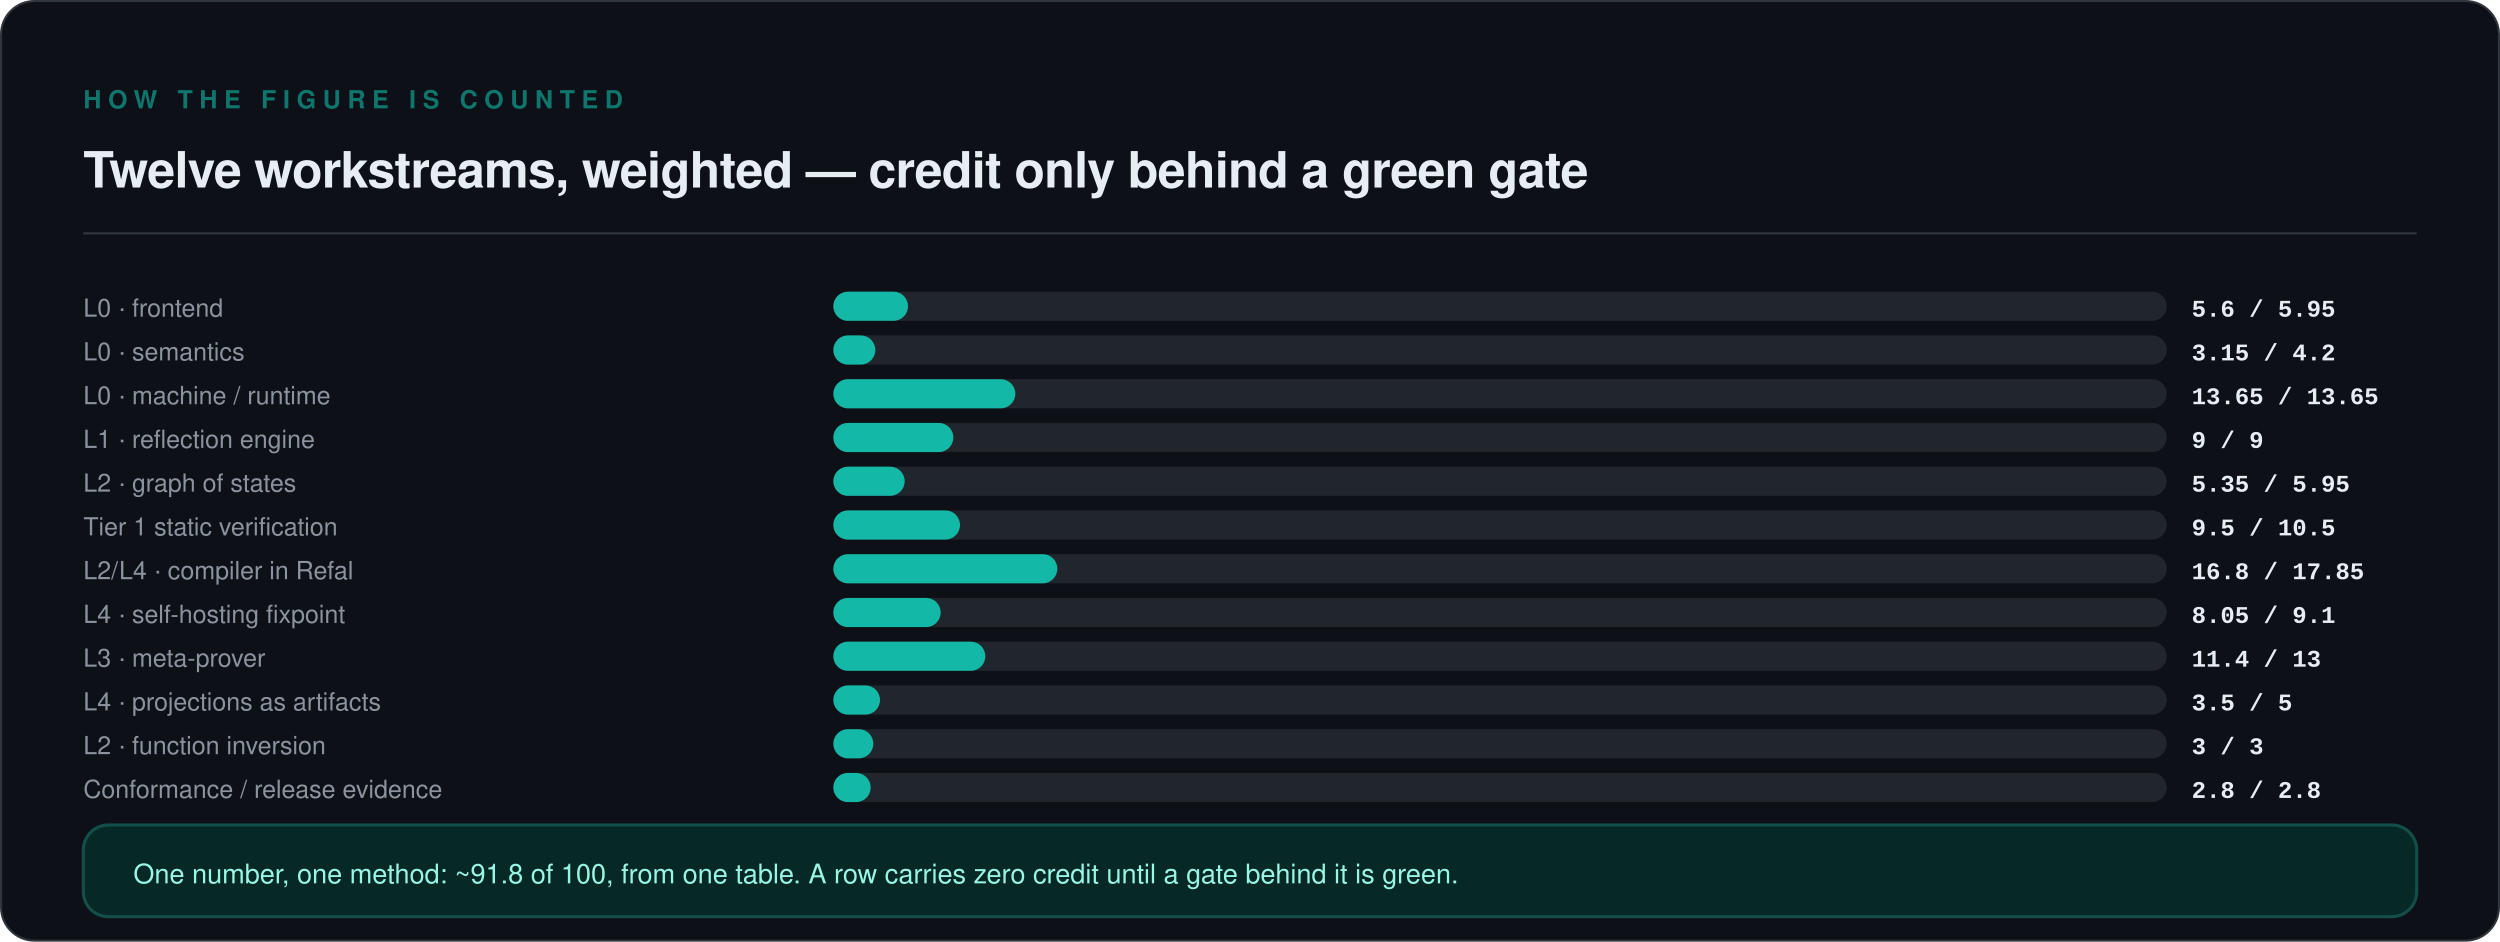
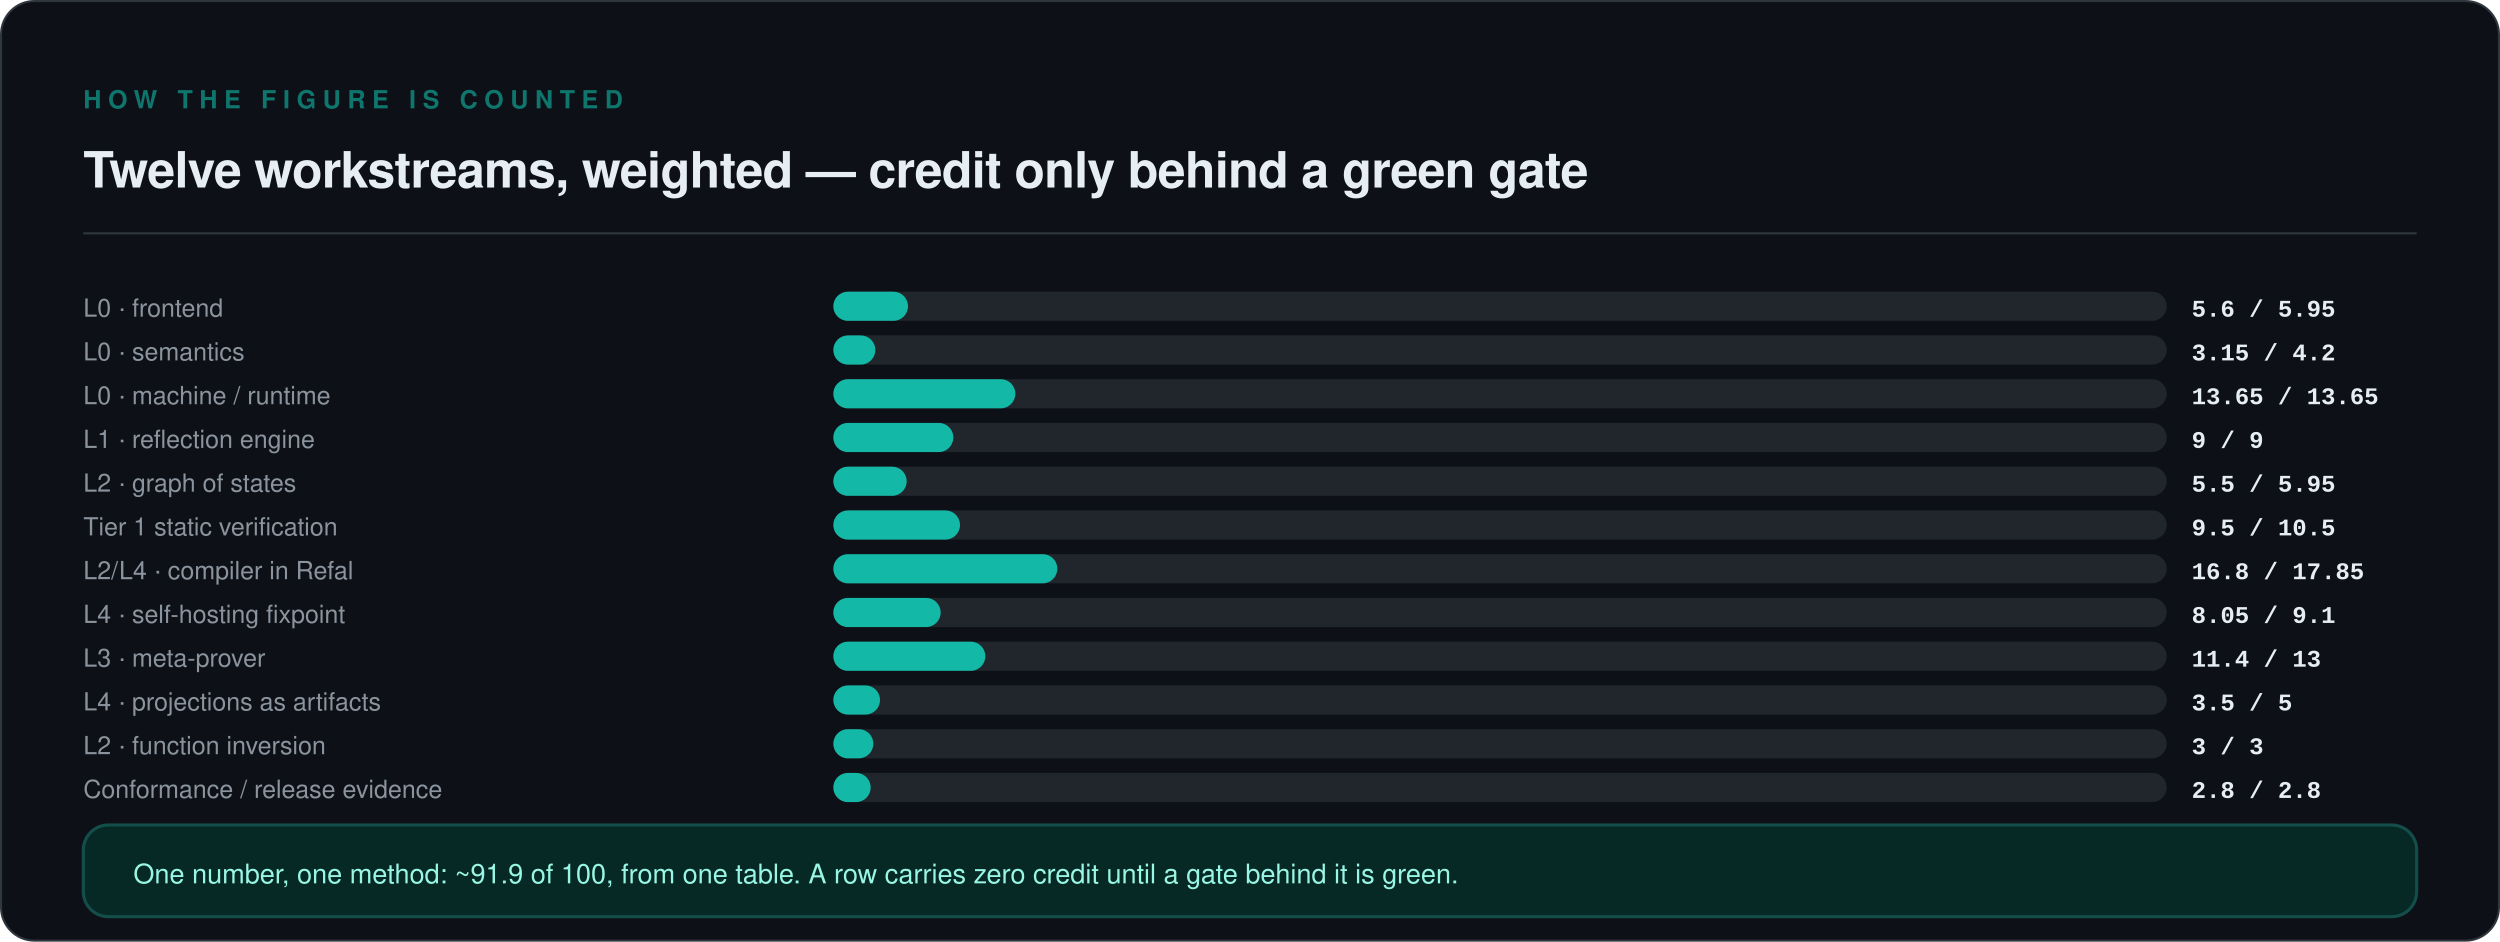
<svg xmlns="http://www.w3.org/2000/svg" viewBox="0 0 1200 452" width="1200" height="452" role="img" aria-labelledby="t d">
  <rect x="0.5" y="0.5" width="1199" height="451" rx="16" fill="#0D1117" stroke="#30363D" stroke-width="1" />
  <text x="40" y="52" font-family="ui-sans-serif, -apple-system, 'Segoe UI', Helvetica, Arial, sans-serif" font-size="12" font-weight="600" letter-spacing="3.2" fill="#0F766E">HOW THE FIGURE IS COUNTED</text>
  <text x="40" y="90" font-family="ui-sans-serif, -apple-system, 'Segoe UI', Helvetica, Arial, sans-serif" font-size="24" font-weight="600" letter-spacing="-0.3" fill="#E6EDF3">Twelve workstreams, weighted — credit only behind a green gate</text>
  <line x1="40" y1="112" x2="1160" y2="112" stroke="#30363D" stroke-width="1" />
  <text x="40" y="152" font-family="ui-sans-serif, -apple-system, 'Segoe UI', Helvetica, Arial, sans-serif" font-size="12" fill="#8B949E">L0 · frontend</text>
  <rect x="400" y="140" width="640" height="14" rx="7" fill="#21262D" />
  <rect x="400" y="140" width="35.84" height="14" rx="7" fill="#14B8A6" />
  <text x="1052" y="152" font-family="ui-monospace, SFMono-Regular, 'SF Mono', Menlo, Consolas, 'Liberation Mono', monospace" font-size="11.5" font-weight="600" fill="#E6EDF3">5.6 / 5.95</text>
  <text x="40" y="173" font-family="ui-sans-serif, -apple-system, 'Segoe UI', Helvetica, Arial, sans-serif" font-size="12" fill="#8B949E">L0 · semantics</text>
  <rect x="400" y="161" width="640" height="14" rx="7" fill="#21262D" />
  <rect x="400" y="161" width="20.16" height="14" rx="7" fill="#14B8A6" />
  <text x="1052" y="173" font-family="ui-monospace, SFMono-Regular, 'SF Mono', Menlo, Consolas, 'Liberation Mono', monospace" font-size="11.5" font-weight="600" fill="#E6EDF3">3.15 / 4.2</text>
  <text x="40" y="194" font-family="ui-sans-serif, -apple-system, 'Segoe UI', Helvetica, Arial, sans-serif" font-size="12" fill="#8B949E">L0 · machine / runtime</text>
  <rect x="400" y="182" width="640" height="14" rx="7" fill="#21262D" />
  <rect x="400" y="182" width="87.36" height="14" rx="7" fill="#14B8A6" />
  <text x="1052" y="194" font-family="ui-monospace, SFMono-Regular, 'SF Mono', Menlo, Consolas, 'Liberation Mono', monospace" font-size="11.5" font-weight="600" fill="#E6EDF3">13.65 / 13.65</text>
  <text x="40" y="215" font-family="ui-sans-serif, -apple-system, 'Segoe UI', Helvetica, Arial, sans-serif" font-size="12" fill="#8B949E">L1 · reflection engine</text>
  <rect x="400" y="203" width="640" height="14" rx="7" fill="#21262D" />
  <rect x="400" y="203" width="57.6" height="14" rx="7" fill="#14B8A6" />
  <text x="1052" y="215" font-family="ui-monospace, SFMono-Regular, 'SF Mono', Menlo, Consolas, 'Liberation Mono', monospace" font-size="11.5" font-weight="600" fill="#E6EDF3">9 / 9</text>
  <text x="40" y="236" font-family="ui-sans-serif, -apple-system, 'Segoe UI', Helvetica, Arial, sans-serif" font-size="12" fill="#8B949E">L2 · graph of states</text>
  <rect x="400" y="224" width="640" height="14" rx="7" fill="#21262D" />
-   <rect x="400" y="224" width="34.24" height="14" rx="7" fill="#14B8A6" />
-   <text x="1052" y="236" font-family="ui-monospace, SFMono-Regular, 'SF Mono', Menlo, Consolas, 'Liberation Mono', monospace" font-size="11.5" font-weight="600" fill="#E6EDF3">5.35 / 5.95</text>
+   <rect x="400" y="224" width="35.2" height="14" rx="7" fill="#14B8A6" />
+   <text x="1052" y="236" font-family="ui-monospace, SFMono-Regular, 'SF Mono', Menlo, Consolas, 'Liberation Mono', monospace" font-size="11.5" font-weight="600" fill="#E6EDF3">5.5 / 5.95</text>
  <text x="40" y="257" font-family="ui-sans-serif, -apple-system, 'Segoe UI', Helvetica, Arial, sans-serif" font-size="12" fill="#8B949E">Tier 1 static verification</text>
  <rect x="400" y="245" width="640" height="14" rx="7" fill="#21262D" />
  <rect x="400" y="245" width="60.8" height="14" rx="7" fill="#14B8A6" />
  <text x="1052" y="257" font-family="ui-monospace, SFMono-Regular, 'SF Mono', Menlo, Consolas, 'Liberation Mono', monospace" font-size="11.5" font-weight="600" fill="#E6EDF3">9.5 / 10.5</text>
  <text x="40" y="278" font-family="ui-sans-serif, -apple-system, 'Segoe UI', Helvetica, Arial, sans-serif" font-size="12" fill="#8B949E">L2/L4 · compiler in Refal</text>
  <rect x="400" y="266" width="640" height="14" rx="7" fill="#21262D" />
  <rect x="400" y="266" width="107.52" height="14" rx="7" fill="#14B8A6" />
  <text x="1052" y="278" font-family="ui-monospace, SFMono-Regular, 'SF Mono', Menlo, Consolas, 'Liberation Mono', monospace" font-size="11.5" font-weight="600" fill="#E6EDF3">16.8 / 17.85</text>
  <text x="40" y="299" font-family="ui-sans-serif, -apple-system, 'Segoe UI', Helvetica, Arial, sans-serif" font-size="12" fill="#8B949E">L4 · self-hosting fixpoint</text>
  <rect x="400" y="287" width="640" height="14" rx="7" fill="#21262D" />
  <rect x="400" y="287" width="51.52" height="14" rx="7" fill="#14B8A6" />
  <text x="1052" y="299" font-family="ui-monospace, SFMono-Regular, 'SF Mono', Menlo, Consolas, 'Liberation Mono', monospace" font-size="11.5" font-weight="600" fill="#E6EDF3">8.05 / 9.1</text>
  <text x="40" y="320" font-family="ui-sans-serif, -apple-system, 'Segoe UI', Helvetica, Arial, sans-serif" font-size="12" fill="#8B949E">L3 · meta-prover</text>
  <rect x="400" y="308" width="640" height="14" rx="7" fill="#21262D" />
  <rect x="400" y="308" width="72.96" height="14" rx="7" fill="#14B8A6" />
  <text x="1052" y="320" font-family="ui-monospace, SFMono-Regular, 'SF Mono', Menlo, Consolas, 'Liberation Mono', monospace" font-size="11.5" font-weight="600" fill="#E6EDF3">11.4 / 13</text>
  <text x="40" y="341" font-family="ui-sans-serif, -apple-system, 'Segoe UI', Helvetica, Arial, sans-serif" font-size="12" fill="#8B949E">L4 · projections as artifacts</text>
  <rect x="400" y="329" width="640" height="14" rx="7" fill="#21262D" />
  <rect x="400" y="329" width="22.4" height="14" rx="7" fill="#14B8A6" />
  <text x="1052" y="341" font-family="ui-monospace, SFMono-Regular, 'SF Mono', Menlo, Consolas, 'Liberation Mono', monospace" font-size="11.5" font-weight="600" fill="#E6EDF3">3.5 / 5</text>
  <text x="40" y="362" font-family="ui-sans-serif, -apple-system, 'Segoe UI', Helvetica, Arial, sans-serif" font-size="12" fill="#8B949E">L2 · function inversion</text>
  <rect x="400" y="350" width="640" height="14" rx="7" fill="#21262D" />
  <rect x="400" y="350" width="19.2" height="14" rx="7" fill="#14B8A6" />
  <text x="1052" y="362" font-family="ui-monospace, SFMono-Regular, 'SF Mono', Menlo, Consolas, 'Liberation Mono', monospace" font-size="11.5" font-weight="600" fill="#E6EDF3">3 / 3</text>
  <text x="40" y="383" font-family="ui-sans-serif, -apple-system, 'Segoe UI', Helvetica, Arial, sans-serif" font-size="12" fill="#8B949E">Conformance / release evidence</text>
  <rect x="400" y="371" width="640" height="14" rx="7" fill="#21262D" />
  <rect x="400" y="371" width="17.92" height="14" rx="7" fill="#14B8A6" />
  <text x="1052" y="383" font-family="ui-monospace, SFMono-Regular, 'SF Mono', Menlo, Consolas, 'Liberation Mono', monospace" font-size="11.5" font-weight="600" fill="#E6EDF3">2.8 / 2.8</text>
  <rect x="40" y="396" width="1120" height="44" rx="12" fill="#062925" stroke="#134E4A" stroke-width="1.5" />
-   <text x="64" y="424" font-family="ui-sans-serif, -apple-system, 'Segoe UI', Helvetica, Arial, sans-serif" font-size="13" fill="#99F6E4">One number, one method: ~91.8 of 100, from one table. A row carries zero credit until a gate behind it is green.</text>
+   <text x="64" y="424" font-family="ui-sans-serif, -apple-system, 'Segoe UI', Helvetica, Arial, sans-serif" font-size="13" fill="#99F6E4">One number, one method: ~91.9 of 100, from one table. A row carries zero credit until a gate behind it is green.</text>
</svg>
